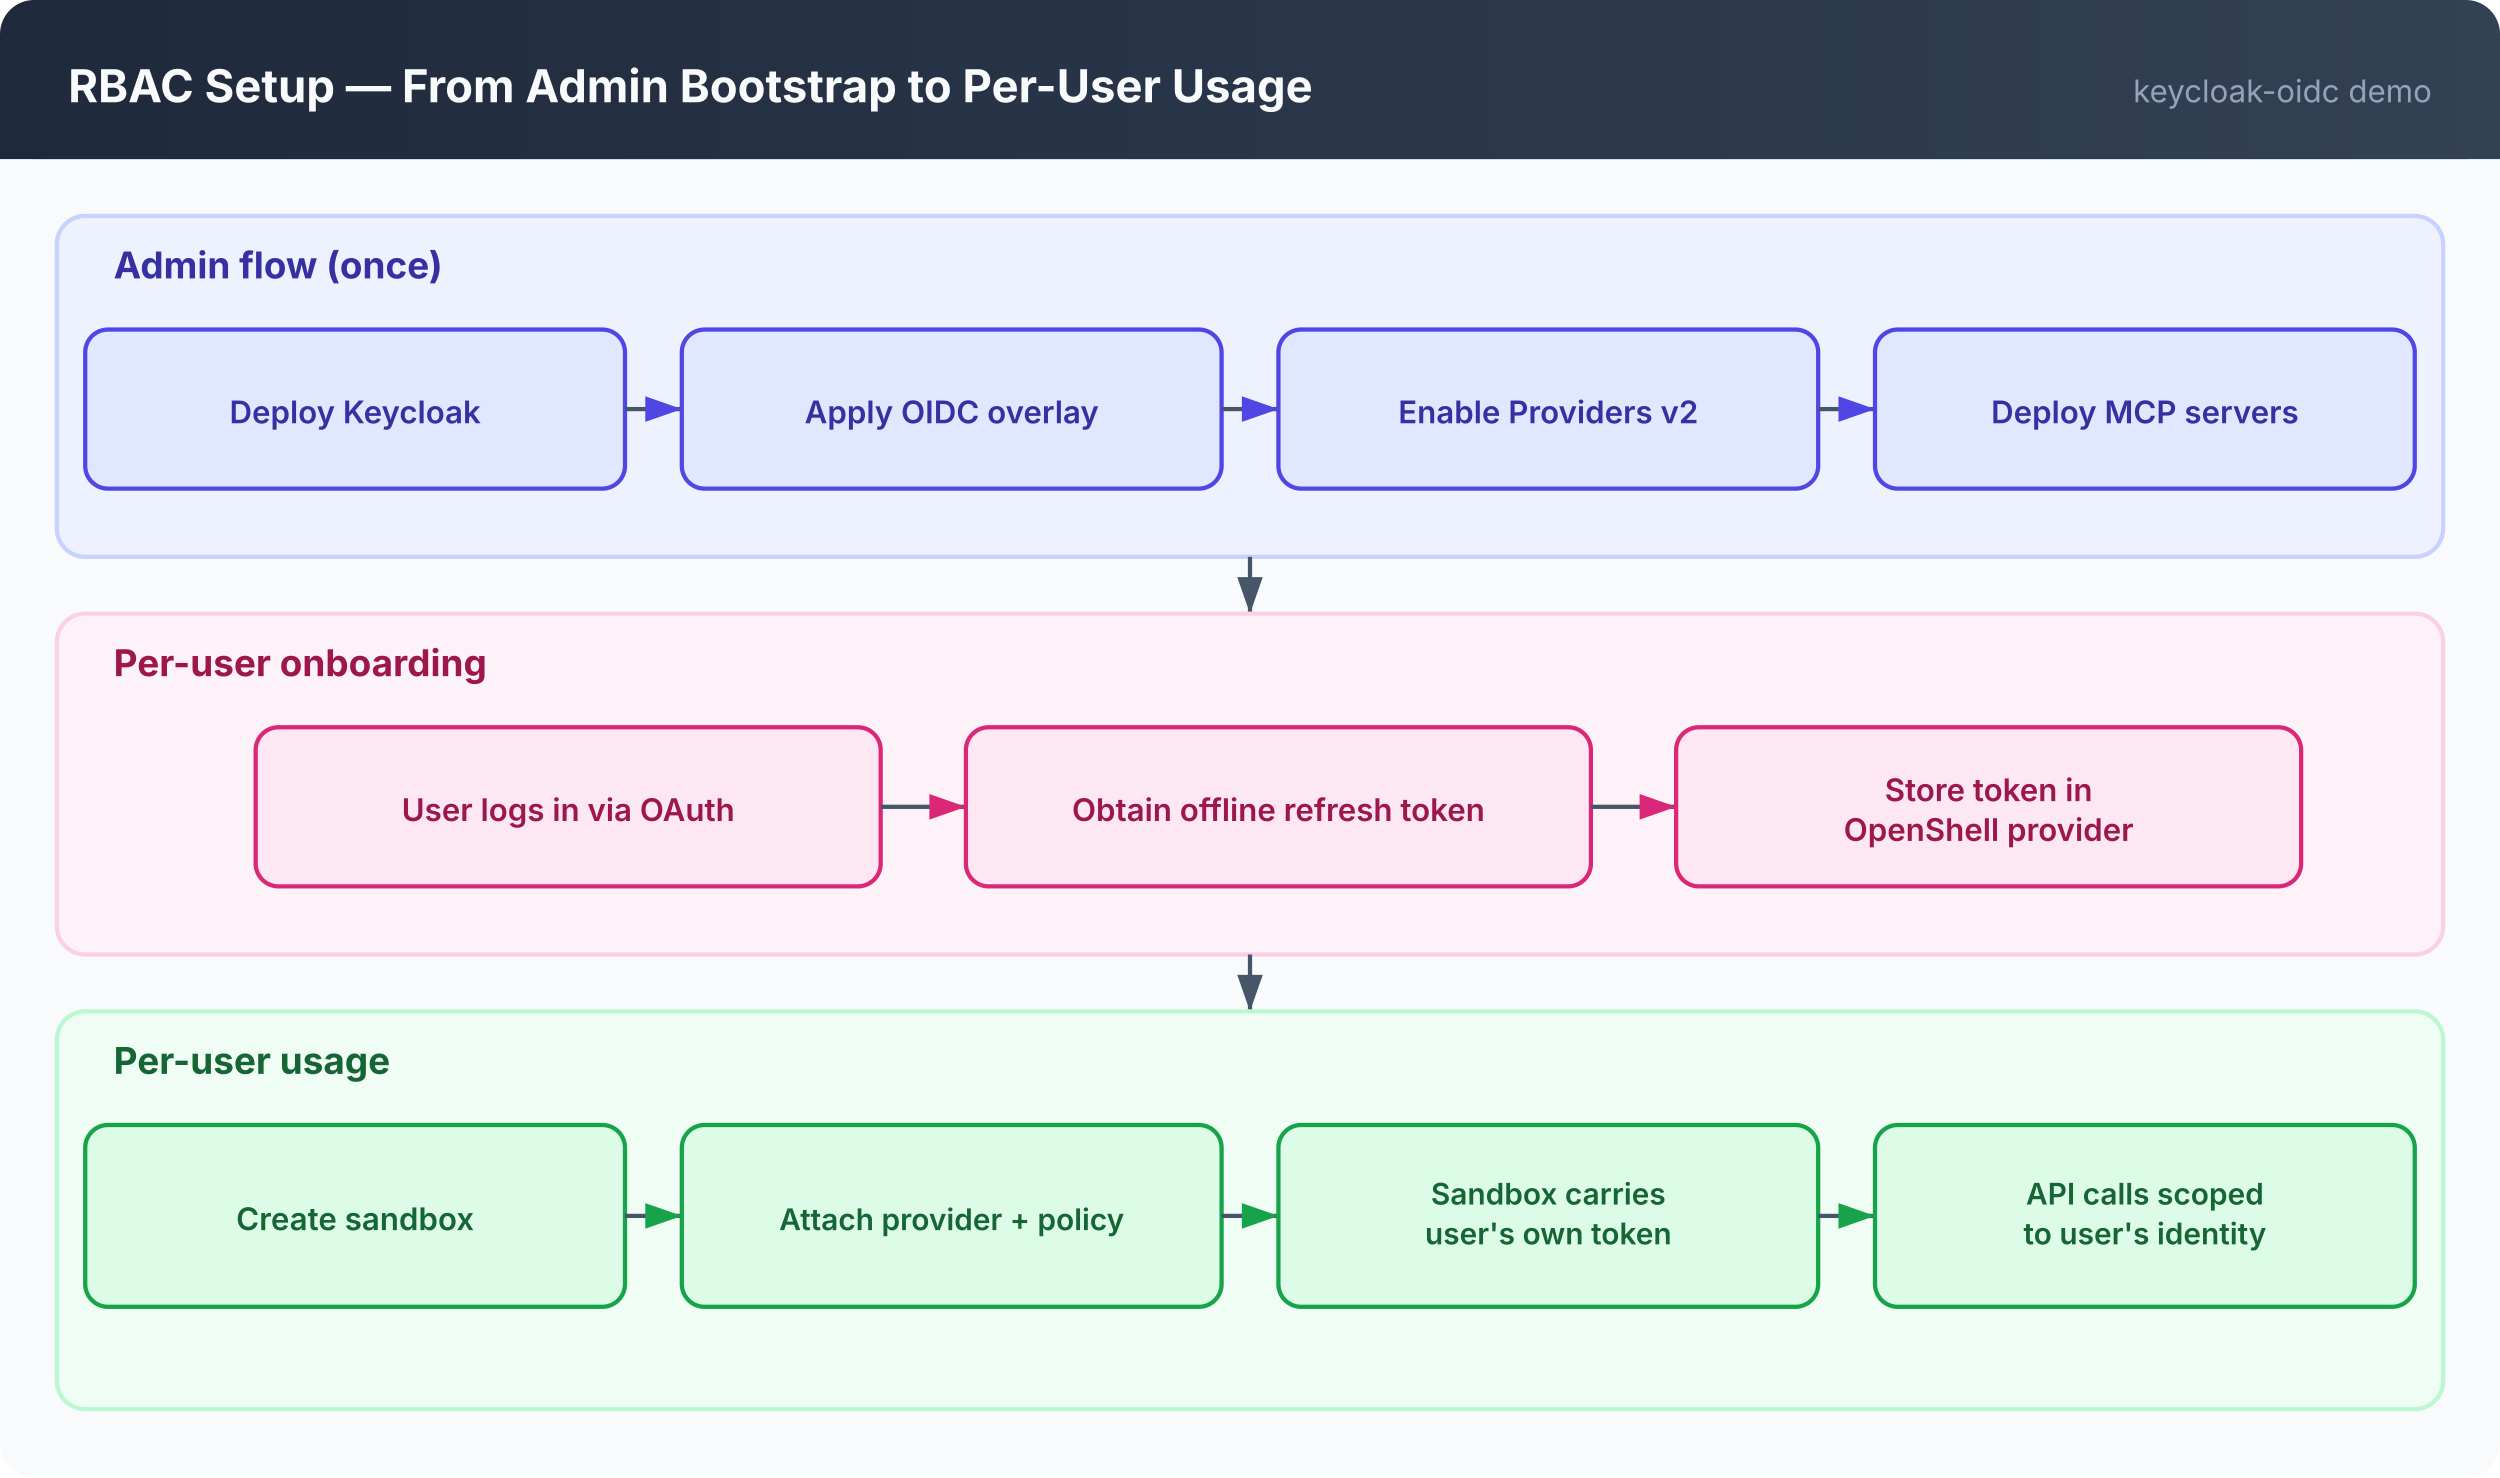
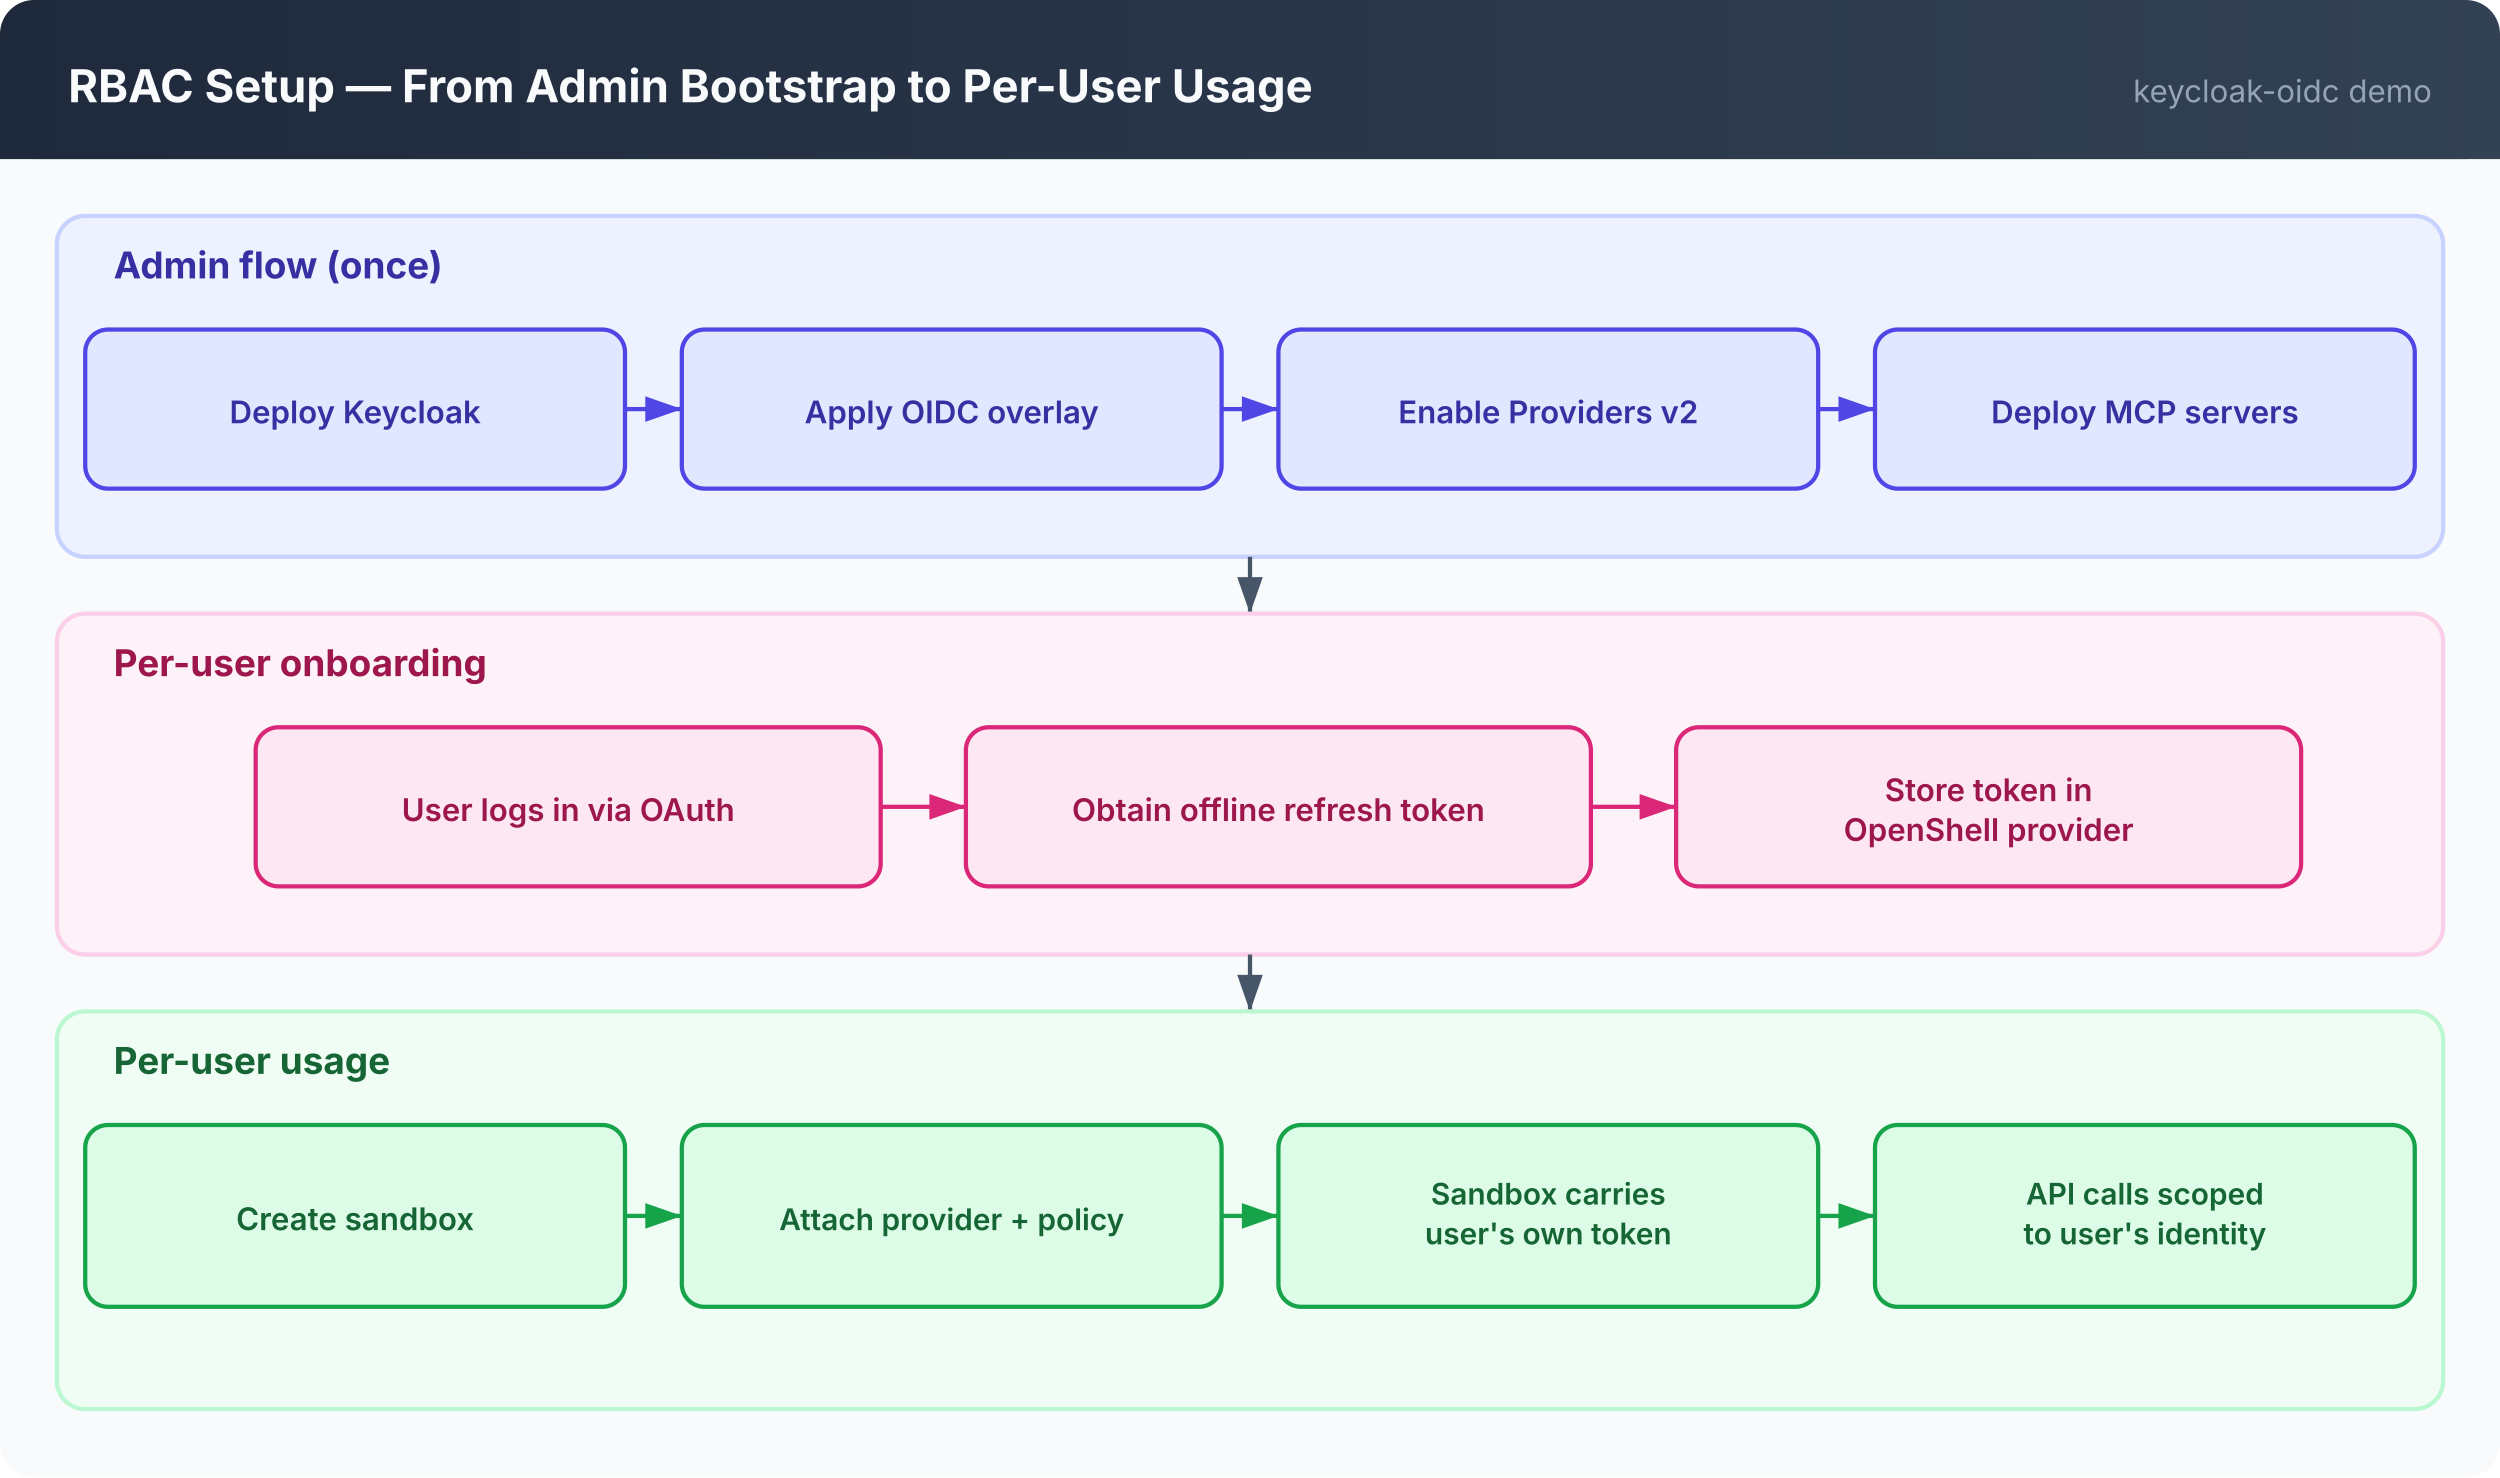
<svg xmlns="http://www.w3.org/2000/svg" viewBox="0 0 880 520" font-family="Inter, -apple-system, BlinkMacSystemFont, sans-serif">
  <style>
    .bg             { fill: #f8fafc }
    .header-text    { fill: #f8fafc }
    .header-muted   { fill: #94a3b8 }
    .text           { fill: #1e293b }
    .text-mid       { fill: #475569 }
    .text-muted     { fill: #64748b }
    .line-default   { stroke: #475569 }
+     .line-indigo    { stroke: #4f46e5 }
+     .line-pink      { stroke: #db2777 }
+     .line-green     { stroke: #16a34a }

    .fill-indigo    { fill: #e0e7ff }
    .stroke-indigo  { stroke: #4f46e5 }
    .text-indigo    { fill: #3730a3 }
    .fill-pink      { fill: #fce7f3 }
    .stroke-pink    { stroke: #db2777 }
    .text-pink      { fill: #9d174d }
    .fill-green     { fill: #dcfce7 }
    .stroke-green   { stroke: #16a34a }
    .text-green     { fill: #166534 }

    .phase-bg-indigo   { fill: #eef2ff; stroke: #c7d2fe }
    .phase-text-indigo { fill: #3730a3 }
    .phase-bg-pink     { fill: #fdf2f8; stroke: #fbcfe8 }
    .phase-text-pink   { fill: #9d174d }
    .phase-bg-green    { fill: #f0fdf4; stroke: #bbf7d0 }
    .phase-text-green  { fill: #166534 }

    @media (prefers-color-scheme: dark) {
      .bg             { fill: #0f172a }
      .header-text    { fill: #e2e8f0 }
      .header-muted   { fill: #64748b }
      .text           { fill: #e2e8f0 }
      .text-mid       { fill: #94a3b8 }
      .text-muted     { fill: #94a3b8 }
      .line-default   { stroke: #94a3b8 }
+       .line-indigo    { stroke: #818cf8 }
+       .line-pink      { stroke: #f472b6 }
+       .line-green     { stroke: #4ade80 }

      .fill-indigo    { fill: #272461 }
      .stroke-indigo  { stroke: #818cf8 }
      .text-indigo    { fill: #a5b4fc }
      .fill-pink      { fill: #4a1942 }
      .stroke-pink    { stroke: #f472b6 }
      .text-pink      { fill: #f9a8d4 }
      .fill-green     { fill: #14382a }
      .stroke-green   { stroke: #4ade80 }
      .text-green     { fill: #86efac }

      .phase-bg-indigo   { fill: #1e1b4b; stroke: #312e81 }
      .phase-text-indigo { fill: #a5b4fc }
      .phase-bg-pink     { fill: #3b0a2a; stroke: #831843 }
      .phase-text-pink   { fill: #f9a8d4 }
      .phase-bg-green    { fill: #052e16; stroke: #14532d }
      .phase-text-green  { fill: #86efac }
    }
  </style>
  <defs>
    <marker id="arrow-indigo" viewBox="0 0 10 7" refX="10" refY="3.5" markerWidth="9" markerHeight="6" orient="auto-start-reverse">
      <polygon points="0 0, 10 3.5, 0 7" fill="#4f46e5" />
    </marker>
    <marker id="arrow-pink" viewBox="0 0 10 7" refX="10" refY="3.5" markerWidth="9" markerHeight="6" orient="auto-start-reverse">
      <polygon points="0 0, 10 3.5, 0 7" fill="#db2777" />
    </marker>
    <marker id="arrow-green" viewBox="0 0 10 7" refX="10" refY="3.5" markerWidth="9" markerHeight="6" orient="auto-start-reverse">
      <polygon points="0 0, 10 3.5, 0 7" fill="#16a34a" />
    </marker>
    <marker id="arrow-default" viewBox="0 0 10 7" refX="10" refY="3.5" markerWidth="9" markerHeight="6" orient="auto-start-reverse">
      <polygon points="0 0, 10 3.5, 0 7" fill="#475569" />
    </marker>
    <linearGradient id="header-grad" x1="0" y1="0" x2="1" y2="0">
      <stop offset="0%" stop-color="#1e293b" />
      <stop offset="100%" stop-color="#334155" />
    </linearGradient>
  </defs>
  <rect width="880" height="520" rx="12" class="bg" />
  <rect x="0" y="0" width="880" height="56" rx="12" fill="url(#header-grad)" />
  <rect x="0" y="40" width="880" height="16" fill="url(#header-grad)" />
  <text x="24" y="36" font-size="16" font-weight="700" class="header-text">RBAC Setup — From Admin Bootstrap to Per-User Usage</text>
  <text x="856" y="36" font-size="11" class="header-muted" text-anchor="end">keycloak-oidc demo</text>
  <rect x="20" y="76" width="840" height="120" rx="10" class="phase-bg-indigo" stroke-width="1.5" />
  <text x="40" y="98" font-size="13" font-weight="700" class="phase-text-indigo">Admin flow (once)</text>
  <rect x="30" y="116" width="190" height="56" rx="8" class="fill-indigo stroke-indigo" stroke-width="1.5" />
  <text x="125" y="149" font-size="11" font-weight="600" class="text-indigo" text-anchor="middle">Deploy Keycloak</text>
-   <line x1="220" y1="144" x2="240" y2="144" class="line-default" stroke-width="1.5" marker-end="url(#arrow-indigo)" />
+   <line x1="220" y1="144" x2="240" y2="144" class="line-indigo" stroke-width="1.5" marker-end="url(#arrow-indigo)" />
  <rect x="240" y="116" width="190" height="56" rx="8" class="fill-indigo stroke-indigo" stroke-width="1.5" />
  <text x="335" y="149" font-size="11" font-weight="600" class="text-indigo" text-anchor="middle">Apply OIDC overlay</text>
-   <line x1="430" y1="144" x2="450" y2="144" class="line-default" stroke-width="1.5" marker-end="url(#arrow-indigo)" />
+   <line x1="430" y1="144" x2="450" y2="144" class="line-indigo" stroke-width="1.5" marker-end="url(#arrow-indigo)" />
  <rect x="450" y="116" width="190" height="56" rx="8" class="fill-indigo stroke-indigo" stroke-width="1.5" />
  <text x="545" y="149" font-size="11" font-weight="600" class="text-indigo" text-anchor="middle">Enable Providers v2</text>
-   <line x1="640" y1="144" x2="660" y2="144" class="line-default" stroke-width="1.5" marker-end="url(#arrow-indigo)" />
+   <line x1="640" y1="144" x2="660" y2="144" class="line-indigo" stroke-width="1.5" marker-end="url(#arrow-indigo)" />
  <rect x="660" y="116" width="190" height="56" rx="8" class="fill-indigo stroke-indigo" stroke-width="1.5" />
  <text x="755" y="149" font-size="11" font-weight="600" class="text-indigo" text-anchor="middle">Deploy MCP servers</text>
  <line x1="440" y1="196" x2="440" y2="216" class="line-default" stroke-width="1.5" marker-end="url(#arrow-default)" />
  <rect x="20" y="216" width="840" height="120" rx="10" class="phase-bg-pink" stroke-width="1.5" />
  <text x="40" y="238" font-size="13" font-weight="700" class="phase-text-pink">Per-user onboarding</text>
  <rect x="90" y="256" width="220" height="56" rx="8" class="fill-pink stroke-pink" stroke-width="1.5" />
  <text x="200" y="289" font-size="11" font-weight="600" class="text-pink" text-anchor="middle">User logs in via OAuth</text>
-   <line x1="310" y1="284" x2="340" y2="284" class="line-default" stroke-width="1.5" marker-end="url(#arrow-pink)" />
+   <line x1="310" y1="284" x2="340" y2="284" class="line-pink" stroke-width="1.5" marker-end="url(#arrow-pink)" />
  <rect x="340" y="256" width="220" height="56" rx="8" class="fill-pink stroke-pink" stroke-width="1.5" />
  <text x="450" y="289" font-size="11" font-weight="600" class="text-pink" text-anchor="middle">Obtain offline refresh token</text>
-   <line x1="560" y1="284" x2="590" y2="284" class="line-default" stroke-width="1.5" marker-end="url(#arrow-pink)" />
+   <line x1="560" y1="284" x2="590" y2="284" class="line-pink" stroke-width="1.5" marker-end="url(#arrow-pink)" />
  <rect x="590" y="256" width="220" height="56" rx="8" class="fill-pink stroke-pink" stroke-width="1.5" />
  <text x="700" y="282" font-size="11" font-weight="600" class="text-pink" text-anchor="middle">Store token in</text>
  <text x="700" y="296" font-size="11" font-weight="600" class="text-pink" text-anchor="middle">OpenShell provider</text>
  <line x1="440" y1="336" x2="440" y2="356" class="line-default" stroke-width="1.5" marker-end="url(#arrow-default)" />
  <rect x="20" y="356" width="840" height="140" rx="10" class="phase-bg-green" stroke-width="1.5" />
  <text x="40" y="378" font-size="13" font-weight="700" class="phase-text-green">Per-user usage</text>
  <rect x="30" y="396" width="190" height="64" rx="8" class="fill-green stroke-green" stroke-width="1.5" />
  <text x="125" y="433" font-size="11" font-weight="600" class="text-green" text-anchor="middle">Create sandbox</text>
-   <line x1="220" y1="428" x2="240" y2="428" class="line-default" stroke-width="1.5" marker-end="url(#arrow-green)" />
+   <line x1="220" y1="428" x2="240" y2="428" class="line-green" stroke-width="1.5" marker-end="url(#arrow-green)" />
  <rect x="240" y="396" width="190" height="64" rx="8" class="fill-green stroke-green" stroke-width="1.5" />
  <text x="335" y="433" font-size="10.5" font-weight="600" class="text-green" text-anchor="middle">Attach provider + policy</text>
-   <line x1="430" y1="428" x2="450" y2="428" class="line-default" stroke-width="1.5" marker-end="url(#arrow-green)" />
+   <line x1="430" y1="428" x2="450" y2="428" class="line-green" stroke-width="1.5" marker-end="url(#arrow-green)" />
  <rect x="450" y="396" width="190" height="64" rx="8" class="fill-green stroke-green" stroke-width="1.5" />
  <text x="545" y="424" font-size="10.5" font-weight="600" class="text-green" text-anchor="middle">Sandbox carries</text>
  <text x="545" y="438" font-size="10.5" font-weight="600" class="text-green" text-anchor="middle">user's own token</text>
-   <line x1="640" y1="428" x2="660" y2="428" class="line-default" stroke-width="1.5" marker-end="url(#arrow-green)" />
+   <line x1="640" y1="428" x2="660" y2="428" class="line-green" stroke-width="1.5" marker-end="url(#arrow-green)" />
  <rect x="660" y="396" width="190" height="64" rx="8" class="fill-green stroke-green" stroke-width="1.5" />
  <text x="755" y="424" font-size="10.5" font-weight="600" class="text-green" text-anchor="middle">API calls scoped</text>
  <text x="755" y="438" font-size="10.5" font-weight="600" class="text-green" text-anchor="middle">to user's identity</text>
</svg>
